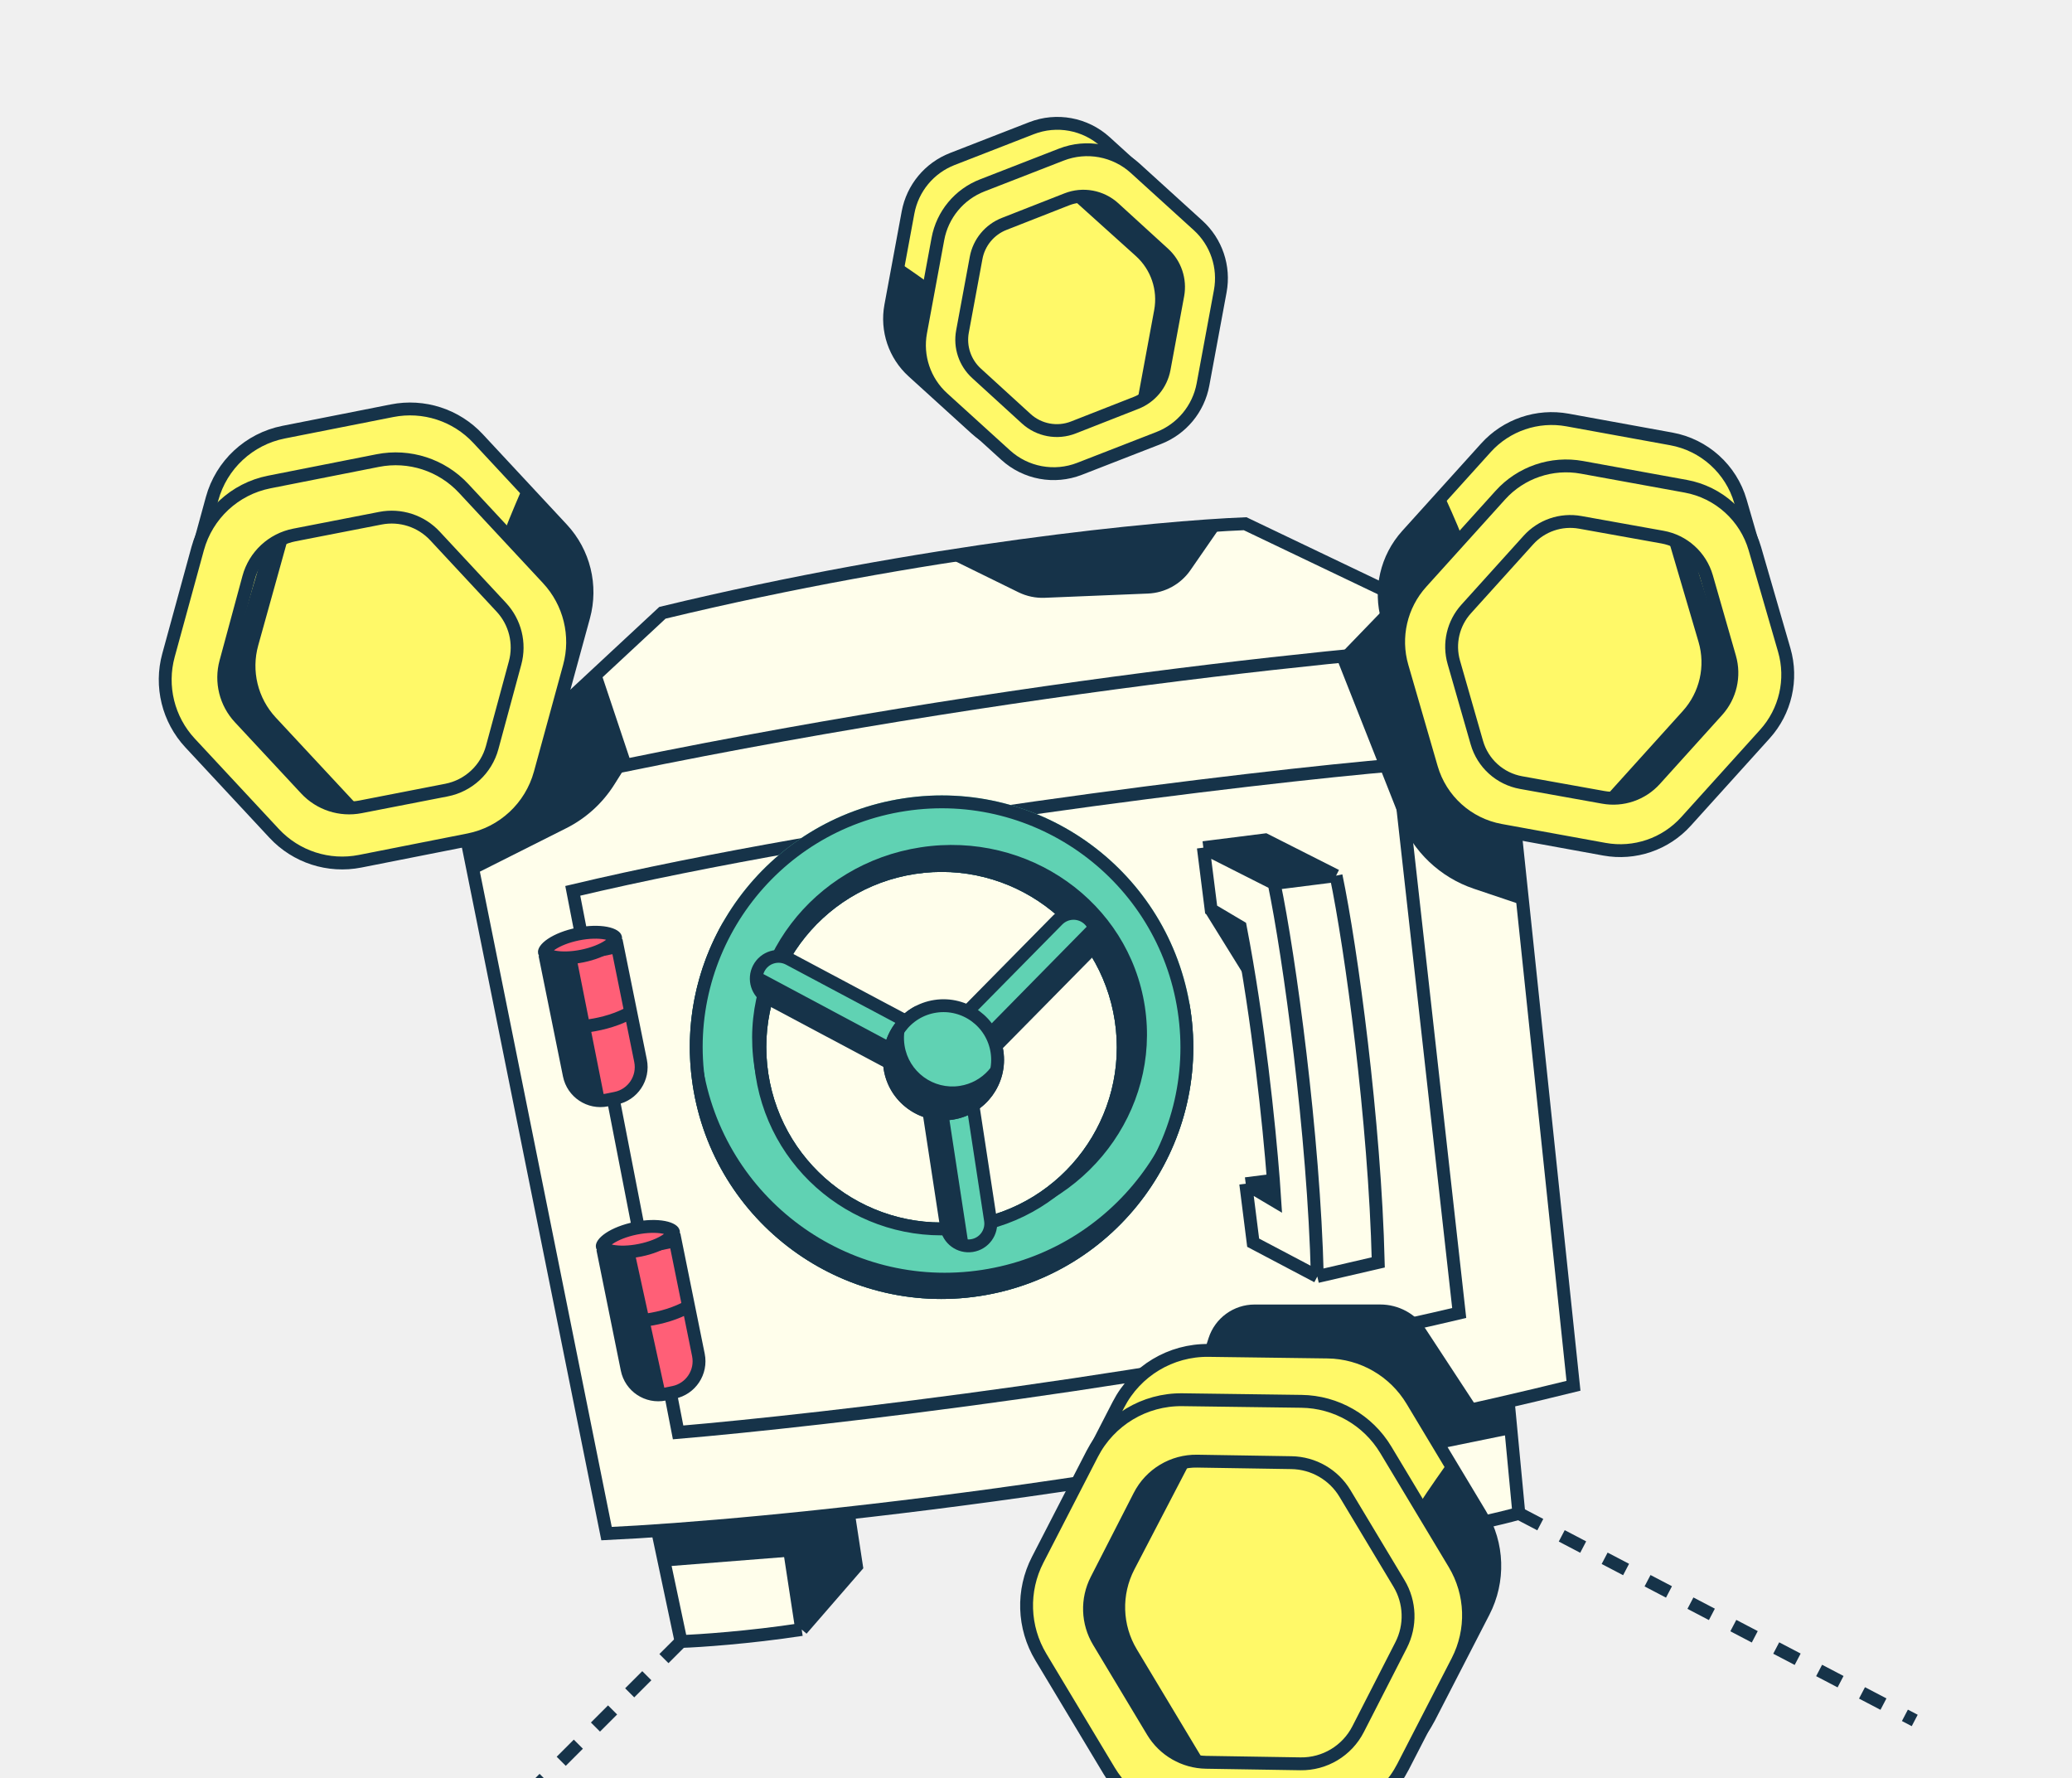
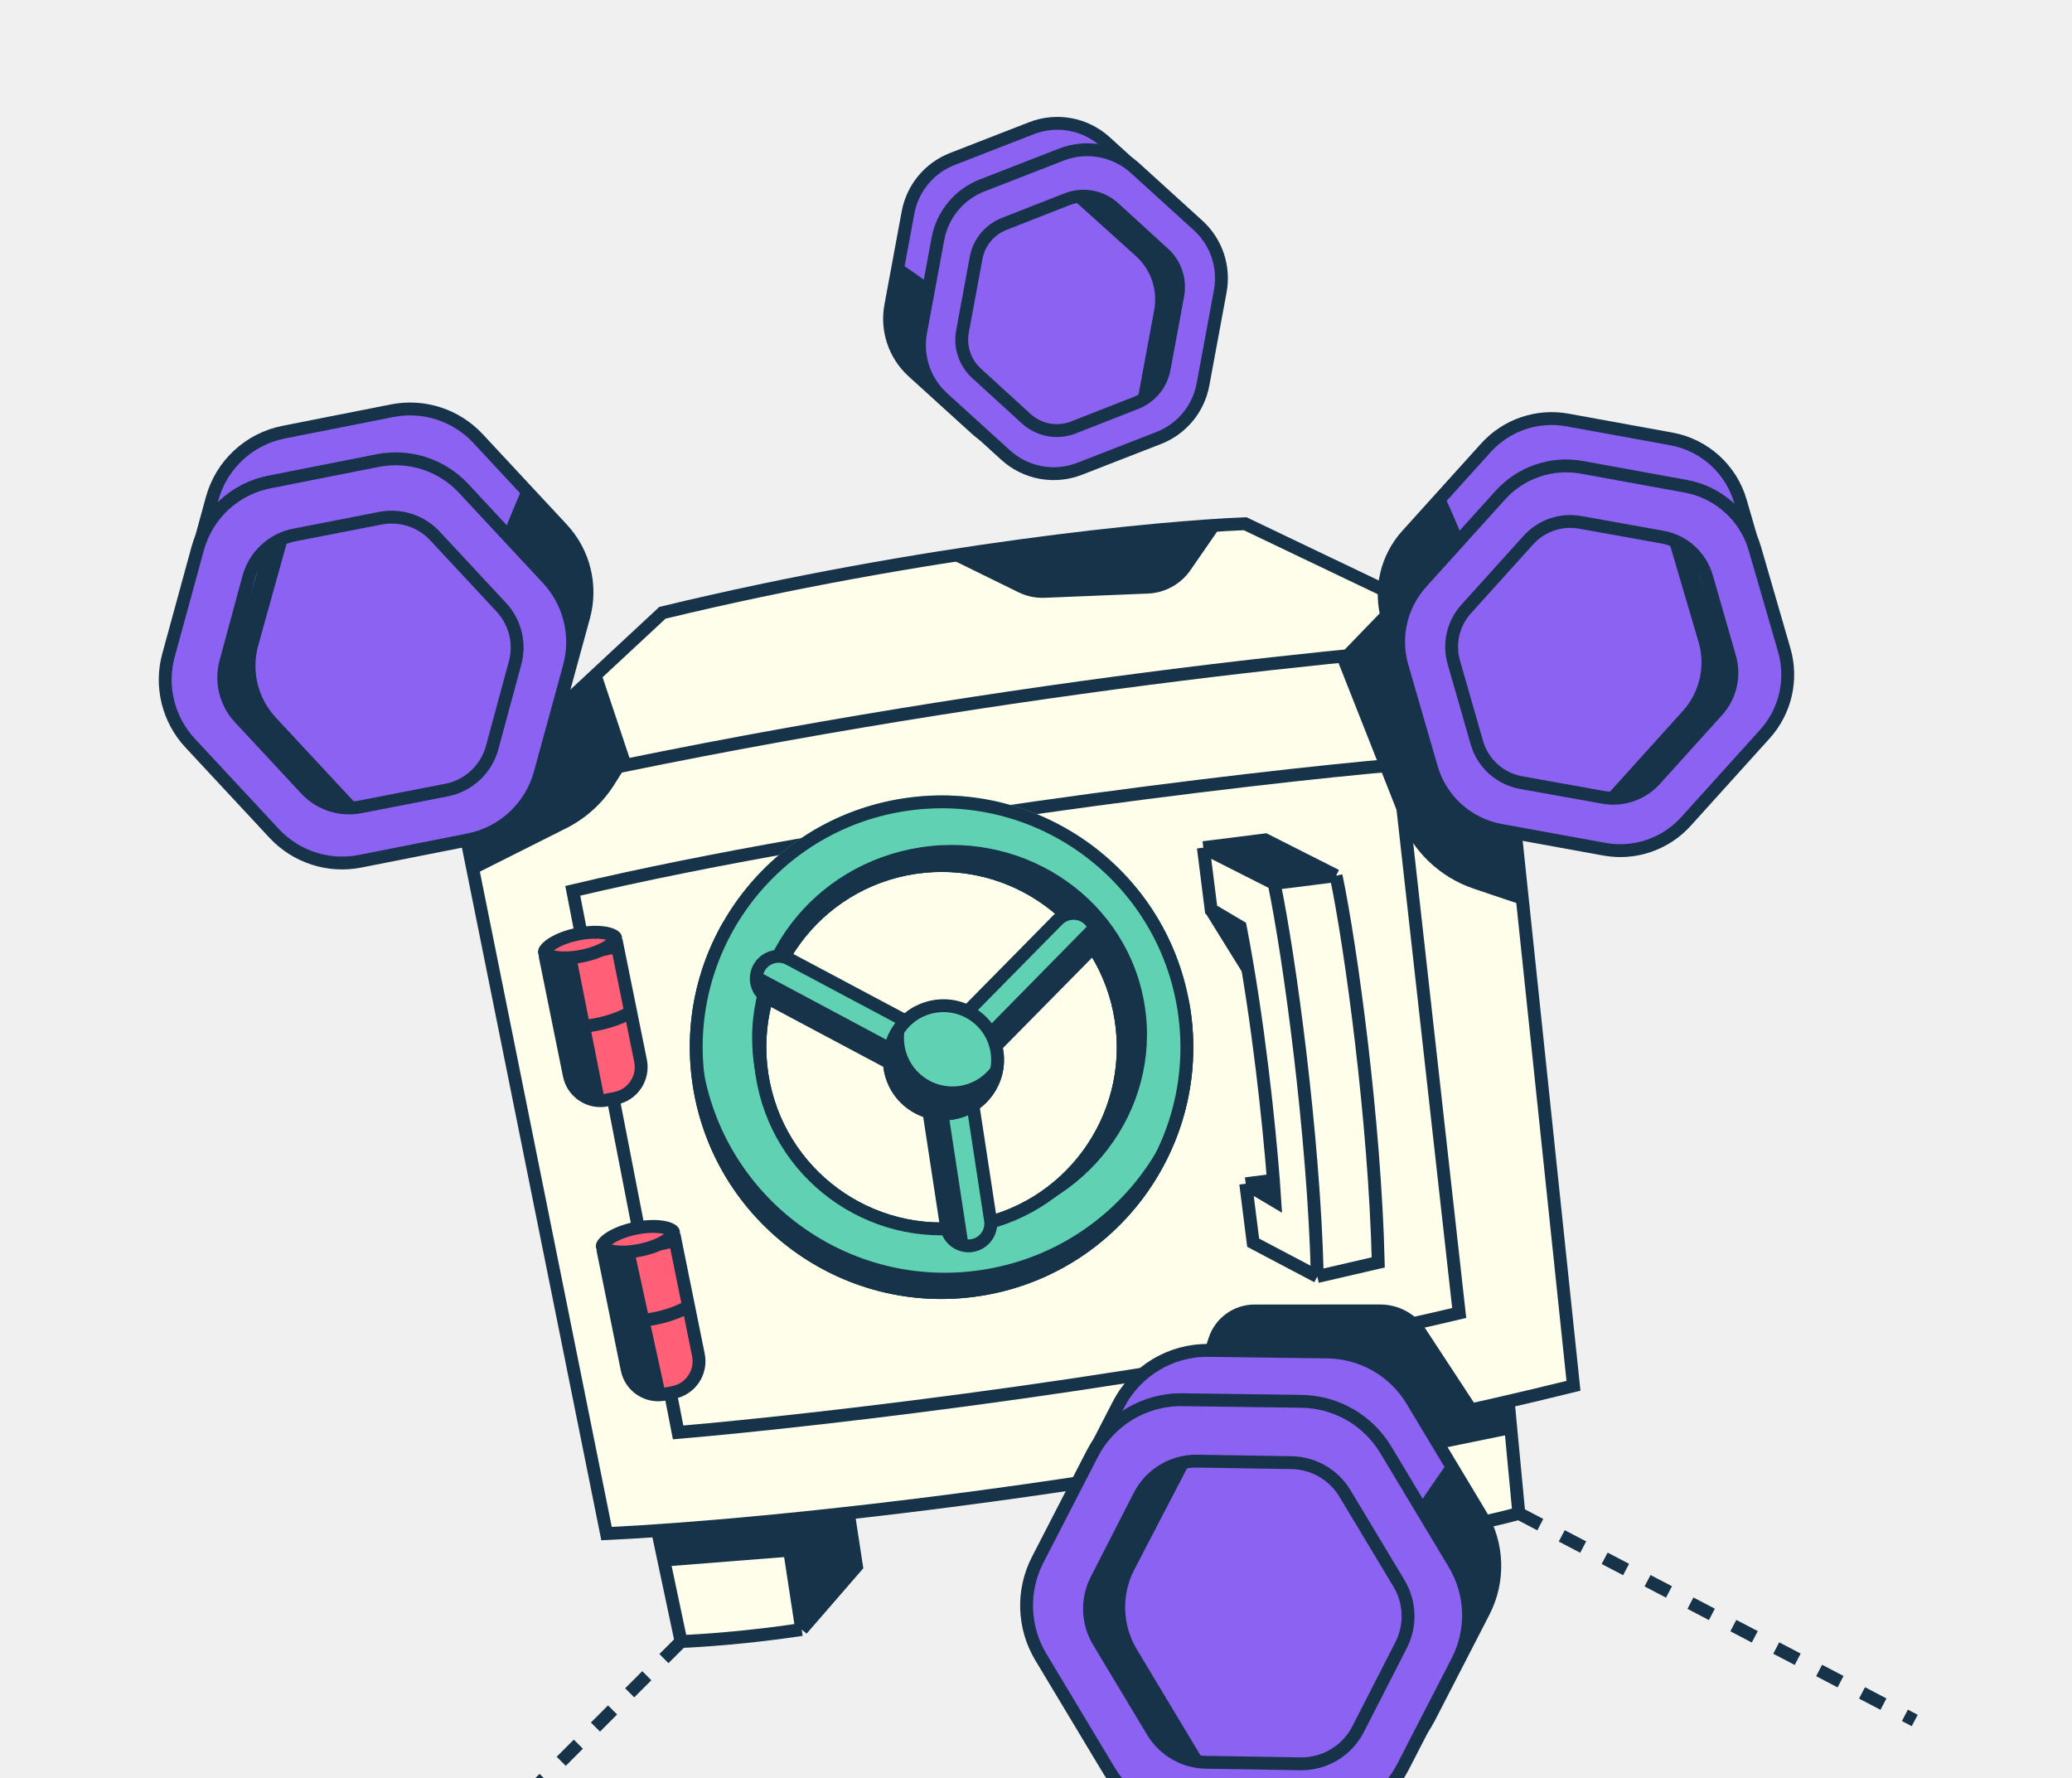
<svg xmlns="http://www.w3.org/2000/svg" width="345" height="296" viewBox="0 0 345 296" fill="none">
-   <path d="M113.399 273.283L109.544 255.088L130.682 252.931L141.17 251.328L142.613 260.767L133.487 271.286C124.677 272.633 116.424 273.179 113.399 273.283Z" fill="#FFFEEB" />
-   <path d="M133.487 271.286C124.677 272.633 116.424 273.179 113.399 273.283L109.544 255.088L130.682 252.931M133.487 271.286C132.718 266.251 131.296 256.952 130.682 252.931M133.487 271.286L142.613 260.767L141.17 251.328L130.682 252.931" stroke="#163349" stroke-width="2.141" />
-   <path d="M113.399 273.283L60.791 325.869" stroke="#163349" stroke-width="2.141" stroke-dasharray="4.03 4.03" />
-   <path d="M252.897 251.961L318.811 286.431" stroke="#163349" stroke-width="2.141" stroke-dasharray="4.03 4.03" />
-   <path d="M131.731 252.771L109.989 254.484L110.95 260.778L132.693 259.064L131.731 252.771Z" fill="#163349" />
-   <path d="M130.682 252.931L133.487 271.286L142.613 260.768L141.17 251.328L130.682 252.931Z" fill="#163349" />
-   <path d="M252.897 251.961L251.141 233.446L230.324 237.701L219.835 239.304L221.278 248.744L233.129 256.056C241.94 254.709 249.979 252.765 252.897 251.961Z" fill="#FFFEEB" />
-   <path d="M233.129 256.056C241.94 254.709 249.979 252.765 252.897 251.961L251.141 233.446L230.324 237.701M233.129 256.056C232.36 251.022 230.938 241.722 230.324 237.701M233.129 256.056L221.278 248.744L219.835 239.304L230.324 237.701" stroke="#163349" stroke-width="2.141" />
-   <path d="M230.324 237.701L233.129 256.056L221.278 248.744L219.835 239.304L230.324 237.701Z" fill="#163349" />
-   <path d="M100.993 255.323L76.467 133.488L110.299 102.019C153.774 91.51 193.093 87.754 207.318 87.19L249.005 107.115L261.993 230.714C193.73 247.588 126.217 254.151 100.993 255.323Z" fill="#FFFEEB" />
-   <path d="M76.467 133.488L100.993 255.323C126.217 254.151 193.73 247.588 261.993 230.714L249.005 107.115M76.467 133.488C149.409 116.328 221.885 108.756 249.005 107.115M76.467 133.488L110.299 102.019C153.774 91.51 193.093 87.754 207.318 87.19L249.005 107.115" stroke="#163349" stroke-width="2.141" />
-   <path d="M169.586 98.606L158.306 93.071C176.573 88.991 195.795 87.877 203.123 87.831L198.218 94.921C196.601 97.259 193.98 98.702 191.14 98.819L173.947 99.524C172.44 99.586 170.941 99.27 169.586 98.606Z" fill="#163349" />
-   <path d="M94.294 137.88L79.36 145.389L77.596 133.851L99.963 111.648L104.91 126.456L102.28 130.629C100.327 133.727 97.566 136.234 94.294 137.88Z" fill="#163349" />
-   <path d="M112.908 238.474L95.37 148.309C140.943 137.479 209.106 129.314 232.771 127.307L242.967 218.595C197.394 229.424 136.573 236.467 112.908 238.474Z" fill="#FFFEEB" stroke="#163349" stroke-width="2.141" />
-   <path d="M201.238 222.763L194.298 244.281C221.988 240.049 239.239 236.339 245.896 234.248L237.384 221.267C235.709 218.714 232.86 217.176 229.806 217.177L208.899 217.183C205.405 217.184 202.31 219.438 201.238 222.763Z" fill="#163349" />
-   <path d="M210.67 139.824L222.463 145.787C224.971 157.769 228.921 186.711 229.487 210.173L219.341 212.522L208.658 206.889L207.42 197.073L212.027 196.492C211.31 187.229 209.537 169.978 206.514 154.308L201.663 151.43L200.363 141.124L210.67 139.824Z" fill="#FFFEEB" />
-   <path d="M200.363 141.124L212.156 147.087M200.363 141.124L210.67 139.824L222.463 145.787M200.363 141.124L201.663 151.43L206.514 154.308C209.537 169.978 211.31 187.229 212.027 196.492M212.156 147.087L222.463 145.787M212.156 147.087C214.665 159.069 218.775 189.06 219.341 212.522M222.463 145.787C224.971 157.769 228.921 186.711 229.487 210.173L219.341 212.522M219.341 212.522L208.658 206.889L207.42 197.073M207.42 197.073L212.271 199.952C212.211 198.981 212.13 197.818 212.027 196.492M207.42 197.073L212.027 196.492" stroke="#163349" stroke-width="2.141" />
-   <path d="M207.628 163.143L200.744 152.045L206.452 153.818L207.628 163.143Z" fill="#163349" />
-   <path d="M211.107 147.247L200.363 141.124L210.67 139.824L221.414 145.947L211.107 147.247Z" fill="#163349" />
-   <path d="M212.271 199.952L207.42 197.073L212.027 196.492C212.13 197.818 212.211 198.981 212.271 199.952Z" fill="#163349" />
-   <mask id="path-21-inside-1_1038_34537" fill="white">
-     <path fill-rule="evenodd" clip-rule="evenodd" d="M163.107 215.775C185.988 212.277 201.702 190.893 198.204 168.012C194.707 145.131 173.323 129.417 150.442 132.915C127.561 136.412 111.847 157.796 115.344 180.677C118.842 203.558 140.226 219.272 163.107 215.775ZM161.183 203.189C177.113 200.754 188.053 185.866 185.618 169.936C183.183 154.006 168.295 143.066 152.365 145.501C136.436 147.936 125.496 162.824 127.93 178.754C130.365 194.684 145.253 205.623 161.183 203.189Z" />
+   <path d="M113.398 273.284L109.544 255.089L130.681 252.931L141.17 251.328L142.613 260.768L133.487 271.286C124.677 272.633 116.424 273.179 113.398 273.284Z" fill="#FFFEEB" />
+   <path d="M133.487 271.286C124.677 272.633 116.424 273.179 113.398 273.284L109.544 255.089L130.681 252.931M133.487 271.286C132.718 266.252 131.296 256.952 130.681 252.931M133.487 271.286L142.613 260.768L141.17 251.328L130.681 252.931" stroke="#163349" stroke-width="2.141" />
+   <path d="M113.398 273.283L60.791 325.869" stroke="#163349" stroke-width="2.141" stroke-dasharray="4.03 4.03" />
+   <path d="M252.898 251.962L318.811 286.432" stroke="#163349" stroke-width="2.141" stroke-dasharray="4.03 4.03" />
+   <path d="M131.73 252.77L109.988 254.483L110.95 260.777L132.692 259.063L131.73 252.77Z" fill="#163349" />
+   <path d="M130.682 252.932L133.487 271.287L142.613 260.768L141.17 251.328L130.682 252.932Z" fill="#163349" />
+   <path d="M252.897 251.962L251.141 233.446L230.324 237.701L219.835 239.305L221.278 248.744L233.129 256.057C241.94 254.71 249.979 252.766 252.897 251.962Z" fill="#FFFEEB" />
+   <path d="M233.129 256.057C241.94 254.71 249.979 252.766 252.897 251.962L251.141 233.446L230.324 237.701M233.129 256.057C232.36 251.022 230.938 241.722 230.324 237.701M233.129 256.057L221.278 248.744L219.835 239.305L230.324 237.701" stroke="#163349" stroke-width="2.141" />
+   <path d="M230.323 237.701L233.129 256.056L221.277 248.744L219.835 239.304L230.323 237.701Z" fill="#163349" />
+   <path d="M100.993 255.322L76.467 133.487L110.298 102.019C153.773 91.509 193.093 87.754 207.318 87.189L249.005 107.115L261.993 230.713C193.73 247.588 126.217 254.15 100.993 255.322Z" fill="#FFFEEB" />
+   <path d="M76.467 133.487L100.993 255.322C126.217 254.15 193.73 247.588 261.993 230.713L249.005 107.115M76.467 133.487C149.409 116.327 221.885 108.756 249.005 107.115M76.467 133.487L110.298 102.019C153.773 91.509 193.093 87.754 207.318 87.189L249.005 107.115" stroke="#163349" stroke-width="2.141" />
+   <path d="M169.586 98.606L158.305 93.072C176.573 88.991 195.795 87.878 203.123 87.831L198.218 94.921C196.601 97.259 193.98 98.702 191.14 98.819L173.947 99.525C172.44 99.586 170.94 99.271 169.586 98.606Z" fill="#163349" />
+   <path d="M94.293 137.88L79.359 145.389L77.596 133.851L99.963 111.648L104.909 126.456L102.279 130.629C100.326 133.727 97.565 136.234 94.293 137.88Z" fill="#163349" />
+   <path d="M112.908 238.475L95.37 148.309C140.942 137.48 209.105 129.315 232.77 127.308L242.967 218.596C197.394 229.425 136.573 236.468 112.908 238.475Z" fill="#FFFEEB" stroke="#163349" stroke-width="2.141" />
+   <path d="M201.238 222.763L194.299 244.281C221.989 240.049 239.239 236.339 245.897 234.248L237.384 221.267C235.709 218.714 232.86 217.176 229.807 217.177L208.899 217.183C205.405 217.184 202.311 219.438 201.238 222.763Z" fill="#163349" />
+   <path d="M210.67 139.824L222.463 145.787C224.972 157.77 228.921 186.711 229.487 210.173L219.341 212.522L208.659 206.889L207.42 197.074L212.027 196.493C211.31 187.229 209.537 169.978 206.514 154.309L201.663 151.431L200.363 141.124L210.67 139.824Z" fill="#FFFEEB" />
+   <path d="M200.363 141.124L212.156 147.087M200.363 141.124L210.67 139.824L222.463 145.787M200.363 141.124L201.663 151.431L206.514 154.309C209.537 169.978 211.31 187.229 212.027 196.493M212.156 147.087L222.463 145.787M212.156 147.087C214.665 159.07 218.775 189.06 219.341 212.522M222.463 145.787C224.972 157.77 228.921 186.711 229.487 210.173L219.341 212.522M219.341 212.522L208.659 206.889L207.42 197.074M207.42 197.074L212.271 199.952C212.211 198.981 212.13 197.819 212.027 196.493M207.42 197.074L212.027 196.493" stroke="#163349" stroke-width="2.141" />
+   <path d="M207.628 163.143L200.743 152.045L206.451 153.818L207.628 163.143Z" fill="#163349" />
+   <path d="M211.108 147.248L200.363 141.124L210.67 139.824L221.414 145.948L211.108 147.248Z" fill="#163349" />
+   <path d="M212.27 199.952L207.42 197.073L212.027 196.492C212.129 197.818 212.21 198.981 212.27 199.952Z" fill="#163349" />
+   <mask id="path-21-inside-1_1615_19874" fill="white">
+     <path fill-rule="evenodd" clip-rule="evenodd" d="M163.107 215.774C185.988 212.276 201.702 190.892 198.204 168.011C194.707 145.13 173.323 129.416 150.442 132.914C127.561 136.411 111.847 157.795 115.344 180.676C118.842 203.557 140.226 219.271 163.107 215.774ZM161.183 203.187C177.113 200.752 188.053 185.864 185.618 169.935C183.183 154.005 168.295 143.065 152.365 145.5C136.435 147.934 125.496 162.822 127.93 178.752C130.365 194.682 145.253 205.622 161.183 203.187Z" />
  </mask>
-   <path fill-rule="evenodd" clip-rule="evenodd" d="M163.107 215.775C185.988 212.277 201.702 190.893 198.204 168.012C194.707 145.131 173.323 129.417 150.442 132.915C127.561 136.412 111.847 157.796 115.344 180.677C118.842 203.558 140.226 219.272 163.107 215.775ZM161.183 203.189C177.113 200.754 188.053 185.866 185.618 169.936C183.183 154.006 168.295 143.066 152.365 145.501C136.436 147.936 125.496 162.824 127.93 178.754C130.365 194.684 145.253 205.623 161.183 203.189Z" fill="#60D2B3" />
-   <path d="M196.088 168.336C199.407 190.048 184.496 210.34 162.783 213.658L163.43 217.891C187.48 214.215 203.997 191.739 200.321 167.689L196.088 168.336ZM150.765 135.031C172.478 131.712 192.77 146.623 196.088 168.336L200.321 167.689C196.645 143.639 174.168 127.122 150.118 130.798L150.765 135.031ZM117.461 180.354C114.142 158.641 129.053 138.349 150.765 135.031L150.118 130.798C126.069 134.474 109.552 156.951 113.228 181.001L117.461 180.354ZM162.783 213.658C141.071 216.977 120.779 202.066 117.461 180.354L113.228 181.001C116.904 205.05 139.38 221.567 163.43 217.891L162.783 213.658ZM183.502 170.26C185.758 185.021 175.621 198.816 160.859 201.072L161.506 205.305C178.605 202.691 190.348 186.711 187.734 169.613L183.502 170.26ZM152.689 147.617C167.45 145.361 181.245 155.498 183.502 170.26L187.734 169.613C185.121 152.514 169.141 140.772 152.042 143.385L152.689 147.617ZM130.047 178.43C127.79 163.669 137.928 149.874 152.689 147.617L152.042 143.385C134.943 145.999 123.201 161.978 125.814 179.077L130.047 178.43ZM160.859 201.072C146.098 203.329 132.303 193.191 130.047 178.43L125.814 179.077C128.428 196.176 144.408 207.918 161.506 205.305L160.859 201.072Z" fill="#163349" mask="url(#path-21-inside-1_1038_34537)" />
-   <path fill-rule="evenodd" clip-rule="evenodd" d="M162.916 203.997C180.874 201.252 193.278 184.939 190.622 167.561C187.965 150.183 171.255 138.32 153.297 141.065C135.34 143.81 122.936 160.122 125.592 177.501C128.248 194.879 144.959 206.741 162.916 203.997ZM161.183 203.188C177.113 200.753 188.053 185.866 185.618 169.936C183.183 154.006 168.295 143.066 152.366 145.501C136.436 147.936 125.496 162.823 127.931 178.753C130.365 194.683 145.253 205.623 161.183 203.188Z" fill="#163349" />
-   <path d="M153.835 179.634L161.159 178.514L164.925 203.153C165.234 205.176 163.845 207.066 161.823 207.375C159.8 207.684 157.91 206.295 157.601 204.273L153.835 179.634Z" fill="#60D2B3" stroke="#163349" stroke-width="2.141" />
-   <path d="M161.22 206.94L157.292 181.243L154.065 181.199L157.672 204.799L161.22 206.94Z" fill="#163349" />
-   <path d="M127.888 166.19L150.288 178.113L153.721 171.548L131.369 159.65C129.554 158.684 127.299 159.381 126.346 161.203C125.403 163.007 126.092 165.234 127.888 166.19Z" fill="#60D2B3" stroke="#163349" stroke-width="2.141" />
-   <path d="M126.579 161.884L149.883 174.328L148.878 177.395L127.454 165.934L126.579 161.884Z" fill="#163349" />
+   <path fill-rule="evenodd" clip-rule="evenodd" d="M163.107 215.774C185.988 212.276 201.702 190.892 198.204 168.011C194.707 145.13 173.323 129.416 150.442 132.914C127.561 136.411 111.847 157.795 115.344 180.676C118.842 203.557 140.226 219.271 163.107 215.774ZM161.183 203.187C177.113 200.752 188.053 185.864 185.618 169.935C183.183 154.005 168.295 143.065 152.365 145.5C136.435 147.934 125.496 162.822 127.93 178.752C130.365 194.682 145.253 205.622 161.183 203.187Z" fill="#60D2B3" />
+   <path d="M196.088 168.335C199.407 190.047 184.496 210.339 162.783 213.657L163.43 217.89C187.48 214.214 203.996 191.738 200.321 167.688L196.088 168.335ZM150.765 135.03C172.478 131.711 192.769 146.622 196.088 168.335L200.321 167.688C196.645 143.638 174.168 127.121 150.118 130.797L150.765 135.03ZM117.46 180.353C114.142 158.64 129.053 138.349 150.765 135.03L150.118 130.797C126.068 134.473 109.552 156.95 113.228 181L117.46 180.353ZM162.783 213.657C141.071 216.976 120.779 202.065 117.46 180.353L113.228 181C116.904 205.049 139.38 221.566 163.43 217.89L162.783 213.657ZM183.502 170.258C185.758 185.019 175.62 198.814 160.859 201.071L161.506 205.303C178.605 202.69 190.347 186.71 187.734 169.611L183.502 170.258ZM152.689 147.616C167.45 145.36 181.245 155.497 183.502 170.258L187.734 169.611C185.12 152.512 169.141 140.77 152.042 143.383L152.689 147.616ZM130.047 178.428C127.79 163.667 137.928 149.872 152.689 147.616L152.042 143.383C134.943 145.997 123.201 161.977 125.814 179.075L130.047 178.428ZM160.859 201.071C146.098 203.327 132.303 193.19 130.047 178.428L125.814 179.075C128.428 196.174 144.408 207.917 161.506 205.303L160.859 201.071Z" fill="#163349" mask="url(#path-21-inside-1_1615_19874)" />
+   <path fill-rule="evenodd" clip-rule="evenodd" d="M162.917 203.996C180.874 201.251 193.278 184.938 190.622 167.56C187.966 150.182 171.255 138.32 153.298 141.064C135.341 143.809 122.936 160.122 125.593 177.5C128.249 194.878 144.96 206.741 162.917 203.996ZM161.183 203.188C177.113 200.753 188.053 185.865 185.618 169.935C183.183 154.005 168.296 143.066 152.366 145.5C136.436 147.935 125.496 162.823 127.931 178.753C130.365 194.683 145.253 205.623 161.183 203.188Z" fill="#163349" />
+   <path d="M153.835 179.633L161.159 178.513L164.925 203.152C165.234 205.175 163.845 207.065 161.823 207.374C159.8 207.683 157.91 206.294 157.601 204.272L153.835 179.633Z" fill="#60D2B3" stroke="#163349" stroke-width="2.141" />
+   <path d="M161.22 206.939L157.292 181.242L154.065 181.198L157.673 204.798L161.22 206.939Z" fill="#163349" />
+   <path d="M127.888 166.188L150.288 178.111L153.721 171.546L131.369 159.648C129.554 158.682 127.299 159.379 126.346 161.201C125.403 163.005 126.091 165.232 127.888 166.188Z" fill="#60D2B3" stroke="#163349" stroke-width="2.141" />
+   <path d="M126.579 161.882L149.883 174.326L148.878 177.393L127.454 165.932L126.579 161.882Z" fill="#163349" />
  <path d="M181.391 158.362L163.576 176.432L158.338 171.192L176.115 153.161C177.559 151.697 179.919 151.688 181.373 153.143C182.812 154.582 182.82 156.913 181.391 158.362Z" fill="#60D2B3" stroke="#163349" stroke-width="2.141" />
-   <path d="M181.355 153.862L162.832 172.699L164.707 175.326L181.73 157.989L181.355 153.862Z" fill="#163349" />
-   <circle cx="157.095" cy="176.442" r="9.01" transform="rotate(-8.69031 157.095 176.442)" fill="#60D2B3" stroke="#163349" stroke-width="2.141" />
-   <path fill-rule="evenodd" clip-rule="evenodd" d="M166.637 173.188C166.467 176.951 163.664 180.196 159.798 180.787C155.396 181.46 151.281 178.437 150.609 174.034C150.229 171.551 151.025 169.16 152.581 167.426C148.775 169.331 146.453 173.531 147.131 177.965C147.972 183.468 153.115 187.248 158.618 186.406C164.121 185.565 167.9 180.422 167.059 174.919C166.968 174.32 166.825 173.742 166.637 173.188Z" fill="#163349" />
-   <path fill-rule="evenodd" clip-rule="evenodd" d="M197.932 166.433C200.409 188.136 185.293 208.09 163.514 211.419C141.212 214.828 120.369 199.512 116.961 177.21C115.658 168.691 117.089 160.384 120.597 153.181C115.908 161.186 113.833 170.792 115.344 180.677C118.841 203.559 140.225 219.272 163.106 215.775C185.988 212.278 201.701 190.894 198.204 168.012C198.123 167.482 198.032 166.956 197.932 166.433Z" fill="#163349" />
-   <path d="M90.94 159.999L102.808 157.597L106.655 176.602C107.235 179.466 105.384 182.257 102.52 182.837L101.023 183.14C98.159 183.72 95.367 181.868 94.788 179.005L90.94 159.999Z" fill="#FF5F77" stroke="#163349" stroke-width="2.141" />
-   <path d="M92.911 170.908C95.104 171.177 100.638 171.054 105.234 168.413" stroke="#163349" stroke-width="2.141" />
-   <path d="M102.512 156.136C102.518 156.163 102.534 156.289 102.355 156.551C102.174 156.816 101.842 157.14 101.332 157.482C100.316 158.163 98.774 158.794 96.948 159.164C95.122 159.533 93.456 159.551 92.255 159.319C91.652 159.203 91.221 159.034 90.95 158.86C90.684 158.688 90.65 158.566 90.644 158.539C90.639 158.512 90.623 158.386 90.802 158.125C90.983 157.859 91.314 157.535 91.825 157.193C92.841 156.512 94.383 155.881 96.209 155.511C98.034 155.142 99.7 155.124 100.901 155.356C101.504 155.472 101.936 155.641 102.206 155.816C102.473 155.987 102.507 156.109 102.512 156.136Z" fill="#FF5F77" stroke="#163349" stroke-width="2.141" />
-   <path d="M100.66 182.921L96.004 159.482L90.6 159.235L95.54 181.02L100.66 182.921Z" fill="#163349" />
-   <path d="M100.573 208.975L112.44 206.572L116.288 225.577C116.868 228.441 115.016 231.233 112.152 231.812L110.655 232.116C107.791 232.695 105 230.844 104.42 227.98L100.573 208.975Z" fill="#FF5F77" stroke="#163349" stroke-width="2.141" />
-   <path d="M110.898 232.341L105.557 207.933L100.837 208.655L105.253 230.521L110.898 232.341Z" fill="#163349" />
-   <path d="M102.544 219.885C104.736 220.154 110.27 220.031 114.867 217.39" stroke="#163349" stroke-width="2.141" />
-   <path d="M112.145 205.113C112.15 205.14 112.166 205.265 111.987 205.527C111.806 205.793 111.474 206.116 110.964 206.458C109.948 207.139 108.406 207.771 106.58 208.14C104.755 208.51 103.089 208.528 101.888 208.296C101.285 208.179 100.853 208.01 100.583 207.836C100.316 207.664 100.282 207.542 100.277 207.515C100.271 207.488 100.255 207.363 100.434 207.101C100.615 206.835 100.947 206.512 101.457 206.17C102.473 205.489 104.015 204.858 105.841 204.488C107.667 204.118 109.333 204.1 110.534 204.332C111.137 204.449 111.568 204.618 111.839 204.792C112.105 204.964 112.139 205.086 112.145 205.113Z" fill="#FF5F77" stroke="#163349" stroke-width="2.141" />
-   <path d="M251.141 233.446L230.404 238.226L231.125 242.946L251.942 238.69L251.141 233.446Z" fill="#163349" />
-   <path d="M48.046 130.447L34.044 115.399C30.398 111.479 29.038 105.952 30.451 100.788L35.31 83.032C36.858 77.377 41.472 73.084 47.225 71.947L65.284 68.379C70.537 67.341 75.952 69.095 79.598 73.014L93.6 88.063C97.247 91.982 98.606 97.51 97.193 102.673L92.334 120.43C90.786 126.085 86.172 130.378 80.42 131.515L62.36 135.083C57.108 136.121 51.693 134.367 48.046 130.447Z" fill="#FFF968" stroke="#163349" stroke-width="2.141" />
-   <path d="M45.65 138.747L31.649 123.699C28.002 119.779 26.643 114.252 28.056 109.088L32.915 91.332C34.462 85.676 39.077 81.383 44.829 80.247L62.889 76.679C68.141 75.641 73.556 77.394 77.203 81.314L91.204 96.363C94.851 100.282 96.21 105.81 94.797 110.973L89.938 128.729C88.391 134.385 83.776 138.678 78.024 139.815L59.964 143.383C54.712 144.42 49.297 142.667 45.65 138.747Z" fill="#FFF968" stroke="#163349" stroke-width="2.141" />
-   <path d="M50.932 131.375L39.887 119.503C37.572 117.016 36.706 113.51 37.594 110.23L41.408 96.148C42.388 92.529 45.341 89.782 49.022 89.065L63.342 86.274C66.677 85.624 70.111 86.741 72.425 89.229L83.471 101.1C85.785 103.588 86.652 107.093 85.764 110.373L81.95 124.455C80.969 128.074 78.017 130.822 74.336 131.539L60.016 134.329C56.681 134.979 53.247 133.862 50.932 131.375Z" stroke="#163349" stroke-width="2.141" />
-   <path d="M45.919 119.462L59.26 133.8L54.025 133.611L36.869 115.172L44.019 91.32L48.319 88.331L42.995 107.453C41.814 111.692 42.922 116.24 45.919 119.462Z" fill="#163349" />
-   <path d="M83.951 88.567C92.428 97.678 95.094 104.168 95.368 106.275L98.193 100.611L96.868 93.75L87.394 80.305C86.633 82.025 84.879 86.085 83.951 88.567Z" fill="#163349" />
-   <path d="M195.329 59.619L198.205 44.088C198.955 40.043 197.558 35.898 194.513 33.132L184.042 23.62C180.707 20.591 175.945 19.709 171.746 21.343L158.564 26.474C154.73 27.966 151.941 31.335 151.192 35.38L148.316 50.911C147.566 54.956 148.963 59.101 152.008 61.867L162.479 71.379C165.814 74.408 170.576 75.29 174.775 73.656L187.957 68.525C191.791 67.033 194.58 63.664 195.329 59.619Z" fill="#FFF968" stroke="#163349" stroke-width="2.141" />
-   <path d="M200.304 64.013L203.181 48.483C203.93 44.438 202.533 40.293 199.488 37.527L189.017 28.015C185.682 24.985 180.92 24.104 176.721 25.738L163.539 30.868C159.705 32.361 156.916 35.73 156.167 39.775L153.291 55.306C152.542 59.351 153.939 63.495 156.984 66.262L167.454 75.773C170.789 78.803 175.551 79.685 179.75 78.051L192.932 72.92C196.766 71.428 199.555 68.058 200.304 64.013Z" fill="#FFF968" stroke="#163349" stroke-width="2.141" />
-   <path d="M193.84 61.41L196.109 49.158C196.584 46.591 195.701 43.96 193.773 42.2L185.495 34.64C183.367 32.697 180.32 32.132 177.637 33.184L167.201 37.278C164.77 38.231 163.003 40.371 162.528 42.938L160.259 55.19C159.783 57.757 160.666 60.388 162.594 62.149L170.873 69.708C173 71.651 176.048 72.216 178.73 71.164L189.167 67.07C191.598 66.117 193.364 63.977 193.84 61.41Z" stroke="#163349" stroke-width="2.141" />
-   <path d="M192.18 51.618L189.439 66.415L192.756 64.135L196.28 45.106L181.812 32.585L177.79 32.419L189.126 42.625C191.639 44.888 192.796 48.293 192.18 51.618Z" fill="#163349" />
+   <path d="M181.355 153.862L162.832 172.699L164.707 175.325L181.729 157.988L181.355 153.862Z" fill="#163349" />
+   <circle cx="157.094" cy="176.442" r="9.01" transform="rotate(-8.69031 157.094 176.442)" fill="#60D2B3" stroke="#163349" stroke-width="2.141" />
+   <path fill-rule="evenodd" clip-rule="evenodd" d="M166.636 173.187C166.467 176.951 163.664 180.197 159.797 180.788C155.395 181.46 151.281 178.437 150.608 174.035C150.228 171.552 151.024 169.161 152.58 167.427C148.774 169.332 146.453 173.532 147.13 177.965C147.971 183.468 153.114 187.248 158.617 186.407C164.121 185.565 167.9 180.422 167.059 174.919C166.967 174.32 166.824 173.741 166.636 173.187Z" fill="#163349" />
+   <path fill-rule="evenodd" clip-rule="evenodd" d="M197.932 166.433C200.409 188.136 185.292 208.089 163.514 211.418C141.212 214.827 120.369 199.511 116.961 177.209C115.659 168.691 117.088 160.386 120.595 153.184C115.907 161.188 113.833 170.793 115.344 180.677C118.841 203.558 140.225 219.272 163.106 215.774C185.988 212.277 201.701 190.893 198.204 168.012C198.123 167.482 198.032 166.955 197.932 166.433Z" fill="#163349" />
+   <path d="M90.939 160L102.807 157.597L106.655 176.602C107.234 179.466 105.383 182.258 102.519 182.837L101.022 183.14C98.158 183.72 95.367 181.869 94.787 179.005L90.939 160Z" fill="#FF5F77" stroke="#163349" stroke-width="2.141" />
+   <path d="M92.911 170.908C95.103 171.177 100.637 171.054 105.234 168.413" stroke="#163349" stroke-width="2.141" />
+   <path d="M102.513 156.137C102.518 156.164 102.534 156.29 102.355 156.552C102.174 156.817 101.842 157.141 101.332 157.483C100.316 158.164 98.774 158.795 96.948 159.165C95.123 159.534 93.457 159.552 92.256 159.32C91.653 159.204 91.221 159.035 90.951 158.861C90.684 158.689 90.65 158.567 90.645 158.54C90.639 158.513 90.623 158.387 90.802 158.126C90.983 157.86 91.315 157.536 91.825 157.194C92.841 156.513 94.383 155.882 96.209 155.512C98.035 155.143 99.701 155.125 100.902 155.357C101.505 155.473 101.936 155.642 102.207 155.817C102.473 155.988 102.507 156.11 102.513 156.137Z" fill="#FF5F77" stroke="#163349" stroke-width="2.141" />
+   <path d="M100.659 182.922L96.003 159.483L90.599 159.235L95.538 181.021L100.659 182.922Z" fill="#163349" />
+   <path d="M100.573 208.975L112.441 206.573L116.288 225.578C116.868 228.442 115.017 231.233 112.153 231.813L110.656 232.116C107.792 232.696 105 230.844 104.421 227.981L100.573 208.975Z" fill="#FF5F77" stroke="#163349" stroke-width="2.141" />
+   <path d="M110.897 232.342L105.556 207.934L100.836 208.655L105.251 230.521L110.897 232.342Z" fill="#163349" />
+   <path d="M102.543 219.884C104.735 220.153 110.269 220.03 114.866 217.389" stroke="#163349" stroke-width="2.141" />
+   <path d="M112.144 205.113C112.15 205.14 112.166 205.265 111.987 205.527C111.806 205.793 111.474 206.116 110.964 206.458C109.948 207.139 108.406 207.771 106.58 208.14C104.755 208.51 103.088 208.528 101.888 208.296C101.284 208.179 100.853 208.01 100.583 207.836C100.316 207.664 100.282 207.542 100.277 207.515C100.271 207.488 100.255 207.363 100.434 207.101C100.615 206.835 100.947 206.512 101.457 206.17C102.473 205.489 104.015 204.858 105.841 204.488C107.667 204.118 109.333 204.1 110.534 204.332C111.137 204.449 111.568 204.618 111.839 204.792C112.105 204.964 112.139 205.086 112.144 205.113Z" fill="#FF5F77" stroke="#163349" stroke-width="2.141" />
+   <path d="M251.14 233.446L230.404 238.226L231.125 242.946L251.942 238.69L251.14 233.446Z" fill="#163349" />
+   <path d="M48.046 130.448L34.044 115.4C30.398 111.48 29.038 105.953 30.452 100.789L35.311 83.033C36.858 77.378 41.472 73.085 47.225 71.948L65.285 68.38C70.537 67.342 75.952 69.096 79.599 73.015L93.6 88.064C97.247 91.983 98.606 97.511 97.193 102.674L92.334 120.431C90.786 126.086 86.172 130.379 80.42 131.516L62.36 135.084C57.108 136.122 51.693 134.368 48.046 130.448Z" fill="#8C62F2" stroke="#163349" stroke-width="2.141" />
+   <path d="M45.651 138.748L31.649 123.7C28.002 119.78 26.643 114.253 28.056 109.089L32.915 91.333C34.463 85.677 39.077 81.384 44.829 80.248L62.889 76.68C68.141 75.642 73.556 77.395 77.203 81.315L91.205 96.364C94.852 100.283 96.211 105.811 94.798 110.974L89.939 128.73C88.391 134.386 83.777 138.679 78.024 139.815L59.965 143.384C54.712 144.421 49.297 142.668 45.651 138.748Z" fill="#8C62F2" stroke="#163349" stroke-width="2.141" />
+   <path d="M50.932 131.375L39.887 119.504C37.572 117.016 36.706 113.511 37.594 110.231L41.408 96.149C42.389 92.53 45.341 89.782 49.022 89.065L63.342 86.275C66.677 85.625 70.111 86.742 72.426 89.229L83.471 101.1C85.785 103.588 86.652 107.094 85.764 110.373L81.95 124.455C80.969 128.075 78.017 130.822 74.336 131.539L60.016 134.33C56.681 134.98 53.247 133.863 50.932 131.375Z" stroke="#163349" stroke-width="2.141" />
+   <path d="M45.921 119.463L59.261 133.801L54.026 133.612L36.871 115.173L44.02 91.321L48.321 88.332L42.996 107.454C41.816 111.693 42.923 116.241 45.921 119.463Z" fill="#163349" />
+   <path d="M83.951 88.568C92.428 97.678 95.094 104.169 95.368 106.275L98.193 100.612L96.868 93.75L87.394 80.306C86.633 82.025 84.879 86.085 83.951 88.568Z" fill="#163349" />
+   <path d="M195.329 59.617L198.205 44.087C198.954 40.041 197.557 35.897 194.512 33.131L184.042 23.619C180.707 20.59 175.945 19.707 171.746 21.342L158.564 26.472C154.73 27.965 151.941 31.334 151.192 35.379L148.315 50.91C147.566 54.955 148.963 59.099 152.008 61.866L162.479 71.377C165.814 74.407 170.576 75.289 174.774 73.655L187.957 68.524C191.791 67.032 194.579 63.662 195.329 59.617Z" fill="#8C62F2" stroke="#163349" stroke-width="2.141" />
+   <path d="M200.304 64.013L203.181 48.482C203.93 44.437 202.533 40.292 199.488 37.526L189.017 28.015C185.682 24.985 180.92 24.103 176.722 25.737L163.539 30.868C159.705 32.36 156.917 35.729 156.167 39.775L153.291 55.305C152.542 59.35 153.939 63.495 156.984 66.261L167.454 75.773C170.789 78.802 175.551 79.684 179.75 78.05L192.933 72.919C196.766 71.427 199.555 68.058 200.304 64.013Z" fill="#8C62F2" stroke="#163349" stroke-width="2.141" />
+   <path d="M193.84 61.409L196.109 49.158C196.584 46.59 195.701 43.96 193.773 42.199L185.495 34.639C183.367 32.696 180.32 32.132 177.637 33.184L167.2 37.277C164.77 38.231 163.003 40.371 162.528 42.938L160.259 55.19C159.783 57.757 160.666 60.388 162.594 62.148L170.873 69.708C173 71.651 176.048 72.215 178.73 71.163L189.167 67.07C191.597 66.117 193.364 63.976 193.84 61.409Z" stroke="#163349" stroke-width="2.141" />
+   <path d="M192.179 51.617L189.439 66.414L192.755 64.134L196.28 45.104L181.811 32.584L177.79 32.418L189.126 42.624C191.639 44.886 192.795 48.292 192.179 51.617Z" fill="#163349" />
  <path d="M154.781 47.261C153.039 56.663 153.986 61.971 154.677 63.45L150.51 60.942L148.541 55.946L149.143 43.322C150.345 44.123 153.156 46.033 154.781 47.261Z" fill="#163349" />
-   <path d="M189.078 286.639L177.681 267.664C174.712 262.722 174.512 256.596 177.152 251.471L186.229 233.847C189.12 228.234 194.938 224.739 201.252 224.824L221.073 225.09C226.838 225.167 232.152 228.222 235.12 233.164L246.518 252.139C249.486 257.081 249.686 263.207 247.046 268.333L237.969 285.956C235.078 291.569 229.26 295.064 222.947 294.979L203.125 294.713C197.36 294.636 192.046 291.581 189.078 286.639Z" fill="#FFF968" stroke="#163349" stroke-width="2.141" />
-   <path d="M184.704 294.849L173.307 275.873C170.339 270.931 170.139 264.805 172.779 259.68L181.855 242.056C184.747 236.443 190.565 232.949 196.878 233.033L216.7 233.3C222.464 233.377 227.779 236.431 230.747 241.373L242.144 260.349C245.112 265.291 245.312 271.417 242.673 276.542L233.596 294.166C230.705 299.779 224.887 303.273 218.573 303.189L198.751 302.923C192.987 302.845 187.673 299.791 184.704 294.849Z" fill="#FFF968" stroke="#163349" stroke-width="2.141" />
-   <path d="M191.912 288.259L182.921 273.29C181.038 270.154 180.906 266.267 182.572 263.01L189.73 249.024C191.569 245.429 195.292 243.193 199.33 243.258L215.038 243.51C218.697 243.568 222.066 245.511 223.95 248.647L232.94 263.616C234.824 266.752 234.956 270.639 233.289 273.896L226.132 287.882C224.293 291.477 220.57 293.713 216.532 293.648L200.823 293.396C197.165 293.338 193.796 291.395 191.912 288.259Z" stroke="#163349" stroke-width="2.141" />
-   <path d="M189.286 274.591L200.145 292.67L194.672 291.304L180.708 268.055L192.281 245.126L198.753 242.328L188.881 261.288C186.693 265.491 186.846 270.529 189.286 274.591Z" fill="#163349" />
-   <path d="M236.24 250.519C243.14 262.007 244.502 269.439 244.321 271.719L248.559 266.382L248.693 258.858L241.708 242.582C240.524 244.225 237.771 248.111 236.24 250.519Z" fill="#163349" />
-   <path d="M222.543 109.55L232.274 99.475L249.529 107.035L254.085 150.883L245.406 147.961C239.787 146.069 235.288 141.796 233.108 136.282L222.543 109.55Z" fill="#163349" />
-   <path d="M278.327 128.875L291.466 114.323C294.888 110.533 296.106 105.242 294.684 100.337L289.797 83.472C288.24 78.1 283.778 74.072 278.276 73.07L261.001 69.924C255.977 69.009 250.838 70.759 247.416 74.549L234.276 89.101C230.854 92.891 229.637 98.182 231.058 103.087L235.945 119.952C237.502 125.324 241.964 129.352 247.466 130.354L264.741 133.5C269.765 134.415 274.905 132.665 278.327 128.875Z" fill="#FFF968" stroke="#163349" stroke-width="2.141" />
-   <path d="M280.73 136.757L293.869 122.205C297.291 118.415 298.508 113.124 297.087 108.219L292.2 91.354C290.643 85.982 286.181 81.953 280.679 80.951L263.404 77.806C258.38 76.891 253.24 78.641 249.818 82.431L236.679 96.983C233.257 100.773 232.039 106.064 233.461 110.969L238.348 127.834C239.905 133.206 244.367 137.234 249.869 138.236L267.144 141.382C272.168 142.297 277.307 140.547 280.73 136.757Z" fill="#FFF968" stroke="#163349" stroke-width="2.141" />
-   <path d="M275.587 129.8L285.952 118.321C288.124 115.915 288.901 112.559 288.007 109.444L284.169 96.068C283.182 92.63 280.327 90.052 276.806 89.421L263.109 86.963C259.919 86.391 256.66 87.505 254.488 89.911L244.123 101.39C241.951 103.796 241.174 107.152 242.068 110.267L245.906 123.643C246.893 127.081 249.748 129.659 253.269 130.29L266.966 132.748C270.156 133.32 273.415 132.206 275.587 129.8Z" stroke="#163349" stroke-width="2.141" />
-   <path d="M280.199 118.367L267.68 132.232L272.67 131.977L288.769 114.147L281.61 91.501L277.466 88.711L282.817 106.873C284.003 110.899 283.011 115.252 280.199 118.367Z" fill="#163349" />
-   <path d="M243.486 89.444C235.531 98.254 233.081 104.482 232.85 106.495L230.075 101.134L231.241 94.571L240.085 81.614C240.835 83.243 242.565 87.09 243.486 89.444Z" fill="#163349" />
+   <path d="M189.078 286.638L177.681 267.663C174.712 262.721 174.512 256.595 177.152 251.47L186.229 233.846C189.12 228.233 194.938 224.738 201.252 224.823L221.073 225.089C226.838 225.166 232.152 228.221 235.12 233.163L246.517 252.138C249.486 257.08 249.686 263.206 247.046 268.332L237.969 285.955C235.078 291.568 229.26 295.063 222.947 294.978L203.125 294.712C197.36 294.635 192.046 291.58 189.078 286.638Z" fill="#8C62F2" stroke="#163349" stroke-width="2.141" />
+   <path d="M184.704 294.848L173.307 275.873C170.338 270.931 170.138 264.805 172.778 259.68L181.855 242.056C184.746 236.443 190.564 232.948 196.878 233.033L216.699 233.299C222.464 233.376 227.778 236.431 230.746 241.373L242.143 260.348C245.112 265.29 245.312 271.416 242.672 276.542L233.595 294.165C230.704 299.778 224.886 303.273 218.573 303.188L198.751 302.922C192.986 302.845 187.672 299.79 184.704 294.848Z" fill="#8C62F2" stroke="#163349" stroke-width="2.141" />
+   <path d="M191.911 288.258L182.921 273.289C181.037 270.153 180.905 266.266 182.572 263.009L189.729 249.023C191.569 245.428 195.292 243.192 199.329 243.257L215.038 243.509C218.696 243.567 222.065 245.51 223.949 248.646L232.94 263.615C234.824 266.751 234.956 270.638 233.289 273.895L226.132 287.881C224.292 291.476 220.569 293.712 216.532 293.647L200.823 293.395C197.164 293.337 193.795 291.394 191.911 288.258Z" stroke="#163349" stroke-width="2.141" />
+   <path d="M189.286 274.592L200.145 292.67L194.672 291.305L180.708 268.056L192.281 245.126L198.753 242.329L188.881 261.289C186.693 265.491 186.846 270.53 189.286 274.592Z" fill="#163349" />
+   <path d="M236.239 250.52C243.139 262.008 244.502 269.44 244.32 271.72L248.558 266.383L248.692 258.859L241.707 242.583C240.523 244.225 237.77 248.111 236.239 250.52Z" fill="#163349" />
+   <path d="M222.542 109.55L232.273 99.476L249.529 107.035L254.084 150.884L245.405 147.961C239.786 146.069 235.287 141.796 233.108 136.283L222.542 109.55Z" fill="#163349" />
+   <path d="M278.326 128.874L291.466 114.322C294.888 110.532 296.105 105.241 294.684 100.336L289.797 83.471C288.24 78.099 283.778 74.071 278.276 73.069L261.001 69.923C255.977 69.008 250.837 70.758 247.415 74.548L234.276 89.1C230.854 92.89 229.636 98.181 231.058 103.086L235.945 119.951C237.502 125.323 241.964 129.351 247.466 130.353L264.741 133.499C269.765 134.414 274.904 132.664 278.326 128.874Z" fill="#8C62F2" stroke="#163349" stroke-width="2.141" />
+   <path d="M280.73 136.756L293.869 122.204C297.291 118.414 298.509 113.123 297.087 108.218L292.2 91.353C290.643 85.981 286.181 81.952 280.679 80.951L263.404 77.805C258.38 76.89 253.241 78.64 249.819 82.43L236.679 96.982C233.257 100.772 232.04 106.063 233.461 110.968L238.348 127.833C239.905 133.205 244.367 137.233 249.869 138.235L267.144 141.381C272.168 142.296 277.308 140.546 280.73 136.756Z" fill="#8C62F2" stroke="#163349" stroke-width="2.141" />
+   <path d="M275.588 129.8L285.953 118.321C288.125 115.915 288.902 112.559 288.008 109.444L284.169 96.068C283.183 92.63 280.327 90.052 276.807 89.421L263.11 86.963C259.92 86.391 256.66 87.505 254.488 89.911L244.124 101.39C241.952 103.796 241.175 107.152 242.069 110.267L245.907 123.643C246.894 127.081 249.749 129.659 253.27 130.29L266.967 132.748C270.157 133.32 273.416 132.206 275.588 129.8Z" stroke="#163349" stroke-width="2.141" />
+   <path d="M280.199 118.367L267.68 132.232L272.67 131.977L288.769 114.147L281.61 91.501L277.466 88.711L282.817 106.873C284.003 110.899 283.012 115.252 280.199 118.367Z" fill="#163349" />
+   <path d="M243.486 89.445C235.531 98.255 233.081 104.483 232.85 106.496L230.075 101.135L231.241 94.572L240.085 81.615C240.835 83.244 242.566 87.091 243.486 89.445Z" fill="#163349" />
</svg>
